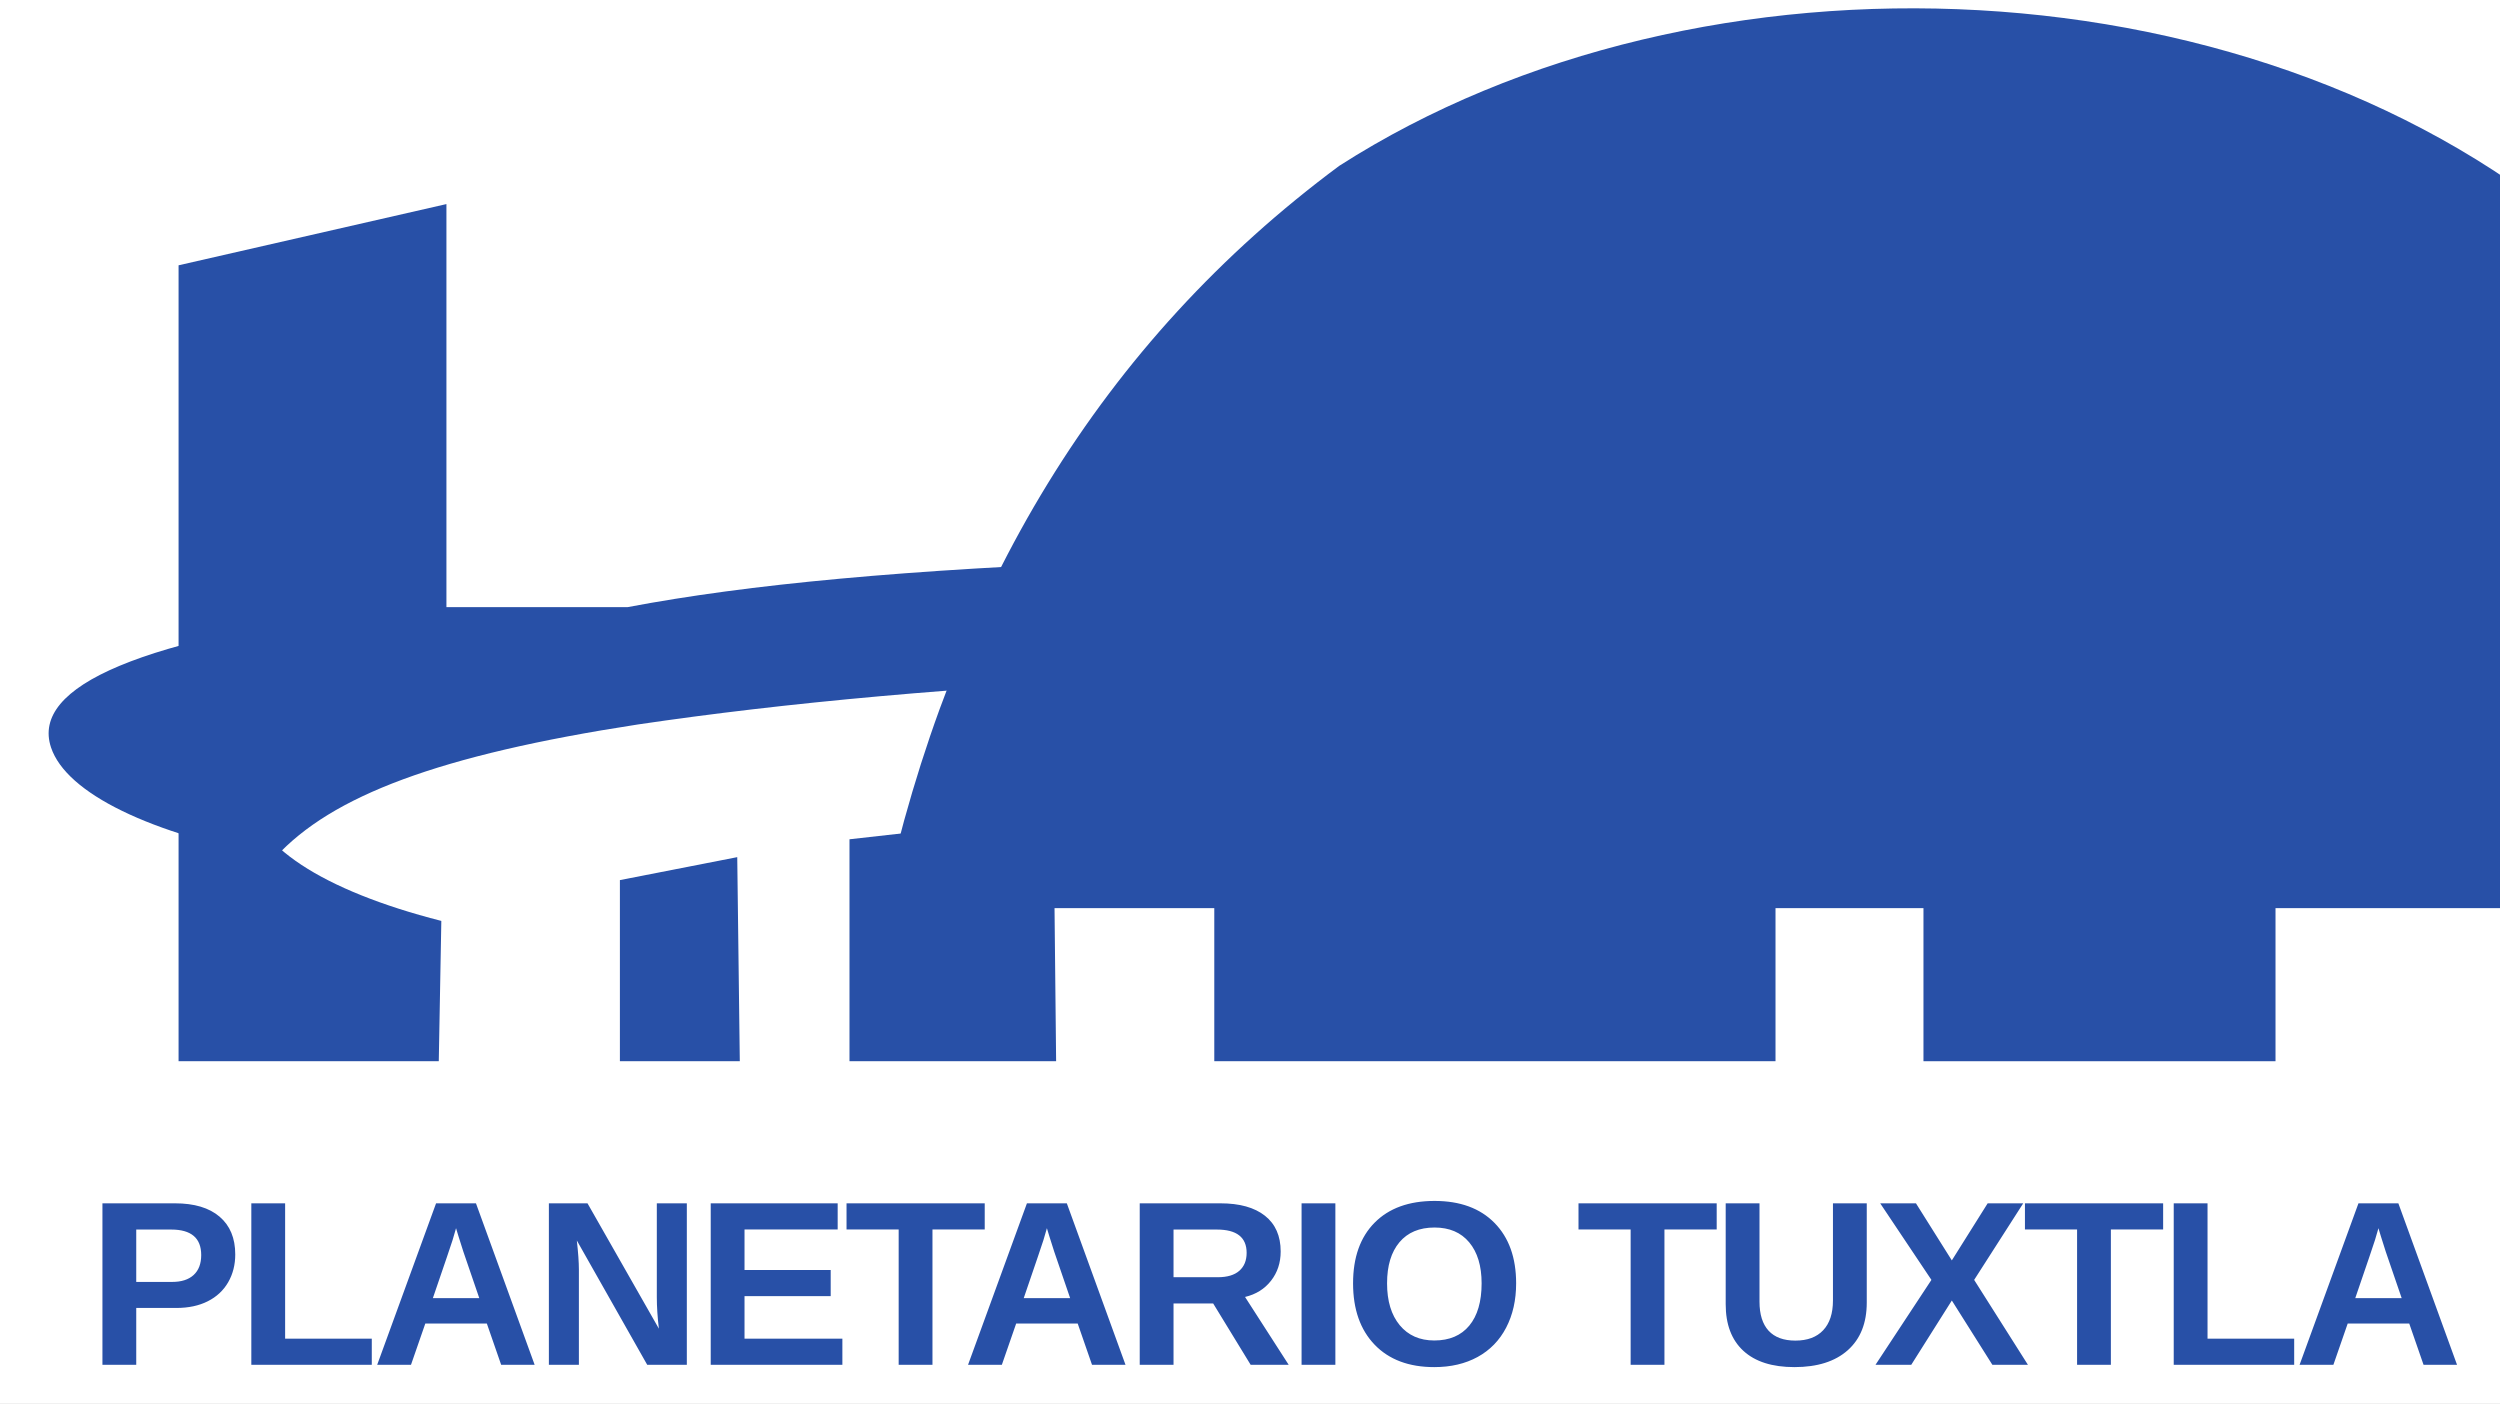
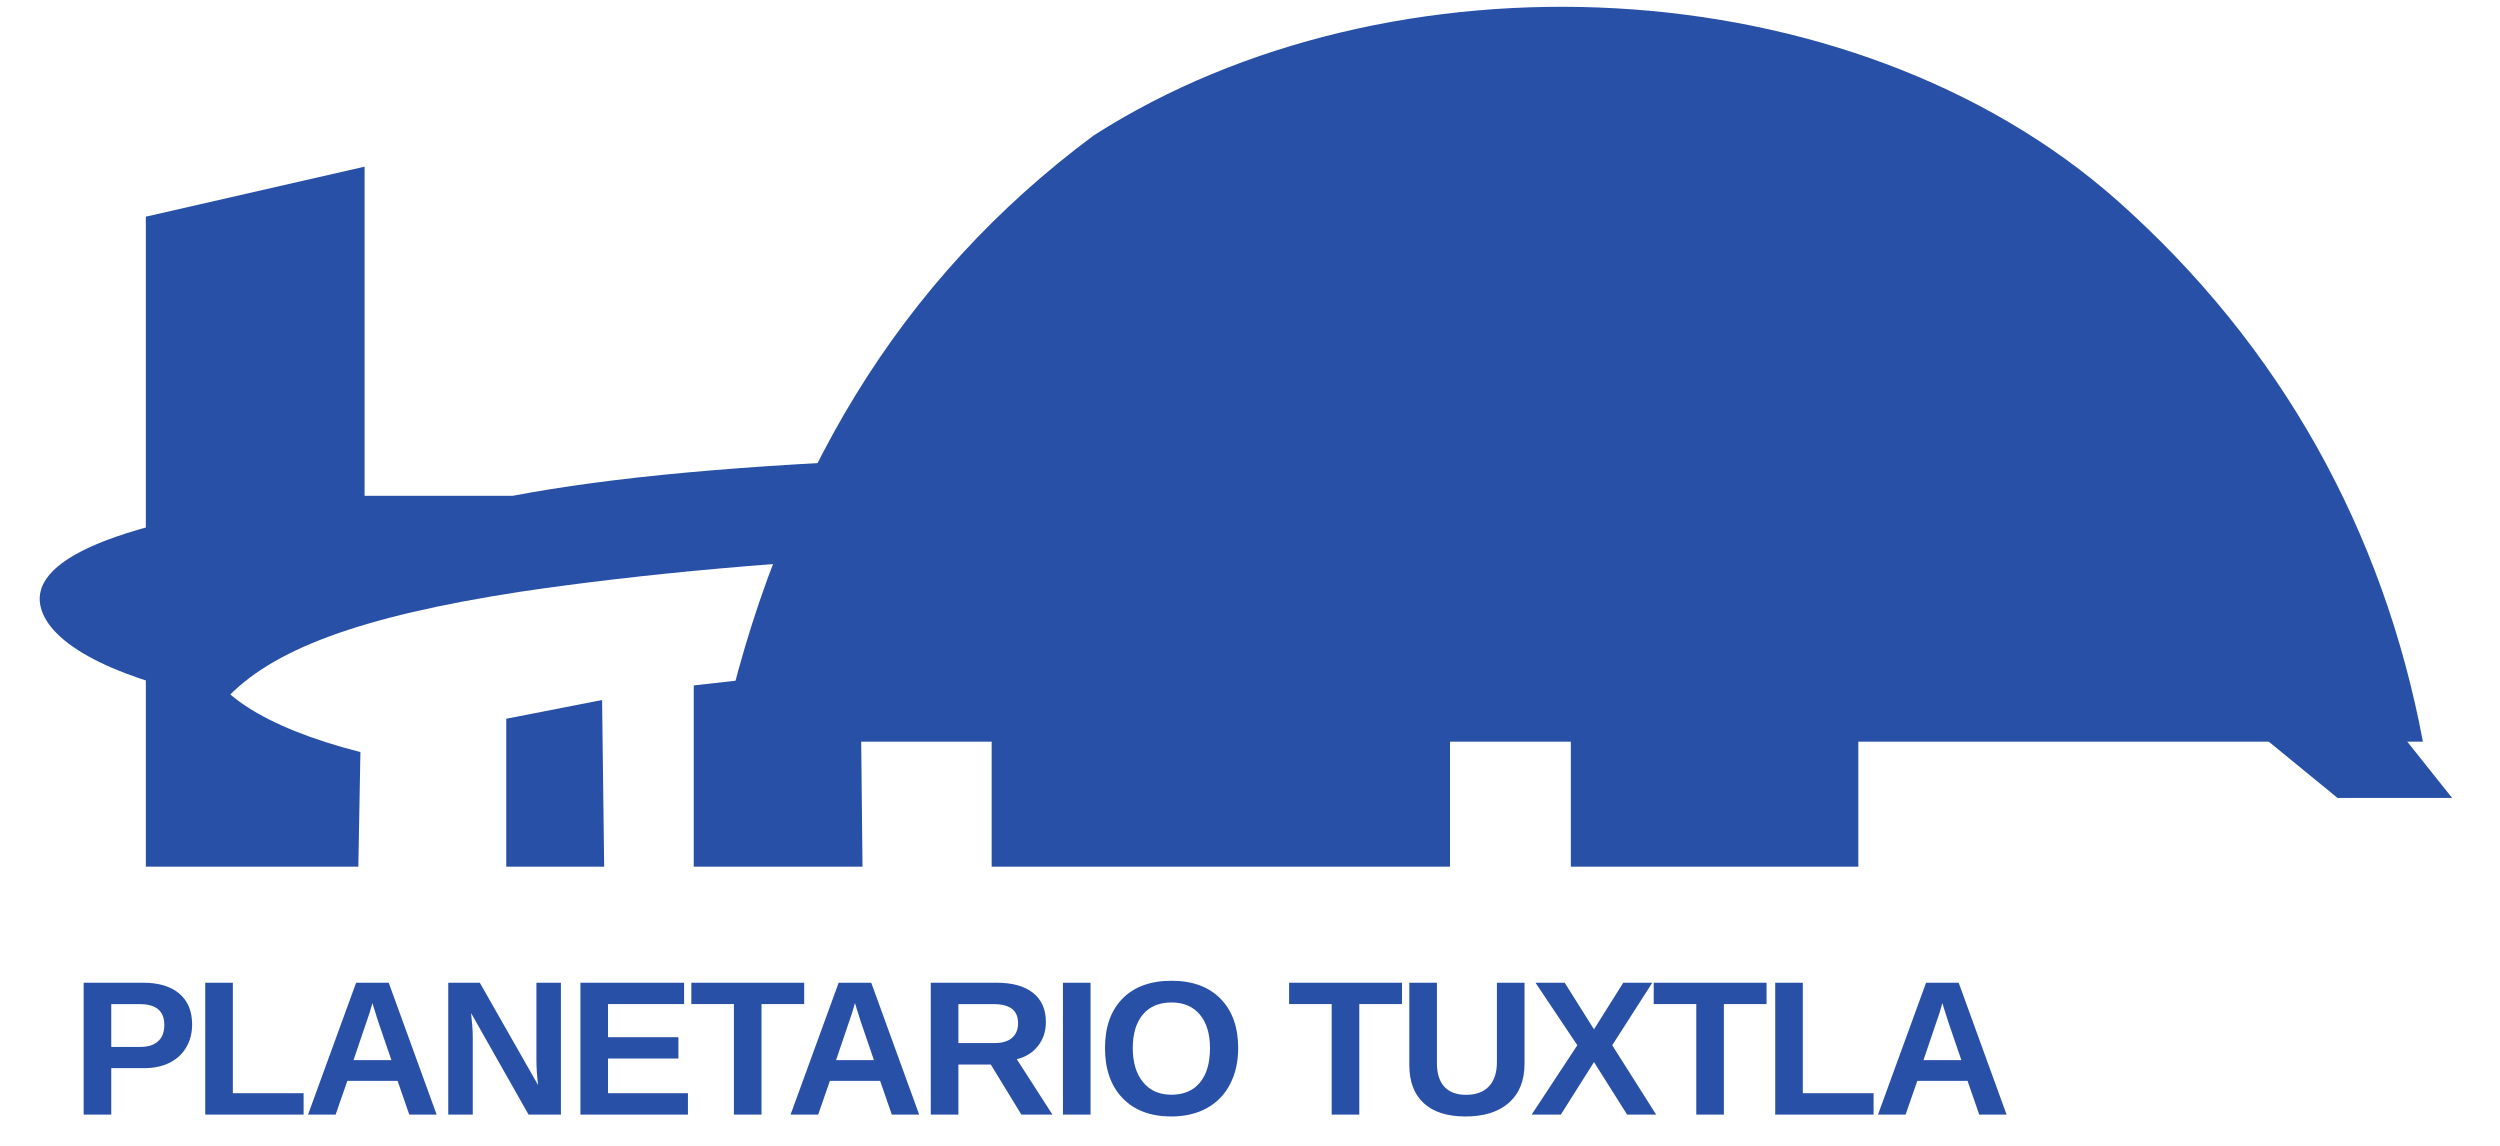
- <svg xmlns="http://www.w3.org/2000/svg" viewBox="0 0 980 550" role="img" aria-labelledby="title desc">
-   <rect width="980" height="550" fill="#fff" />
+ <svg xmlns="http://www.w3.org/2000/svg" viewBox="0 0 1200 550" role="img" aria-labelledby="title desc">
+   <rect width="1200" height="550" fill="#fff" />
  <g fill="#2850a7">
    <path d="M175 80v170c-55 16-80 38-78 61 2 20 29 38 76 50l-1 55H70V104l105-24z" />
    <path d="M246 238c95-18 246-23 564-22v43c-292 0-445 8-560 25-78 12-120 28-142 52-49-9-82-25-88-43-8-24 35-43 134-55z" />
    <path d="M243 345l46-9 1 80h-47v-71z" />
    <path d="M333 329l80-9 1 96h-81v-87z" />
    <path d="M476 313c70-4 142-6 220-6v109H476V313z" />
    <path d="M754 306h138v110H754V306z" />
    <path d="M525 65c142-91 363-82 491 31 79 70 128 159 147 260H346c27-125 86-222 179-291z" />
    <path d="M918 216h126l133 167h-55L918 216z" />
  </g>
  <text x="34" y="535" fill="#2850a7" font-family="Arial Black, Arial, sans-serif" font-size="92" font-weight="900" letter-spacing="-3">PLANETARIO TUXTLA</text>
</svg>
